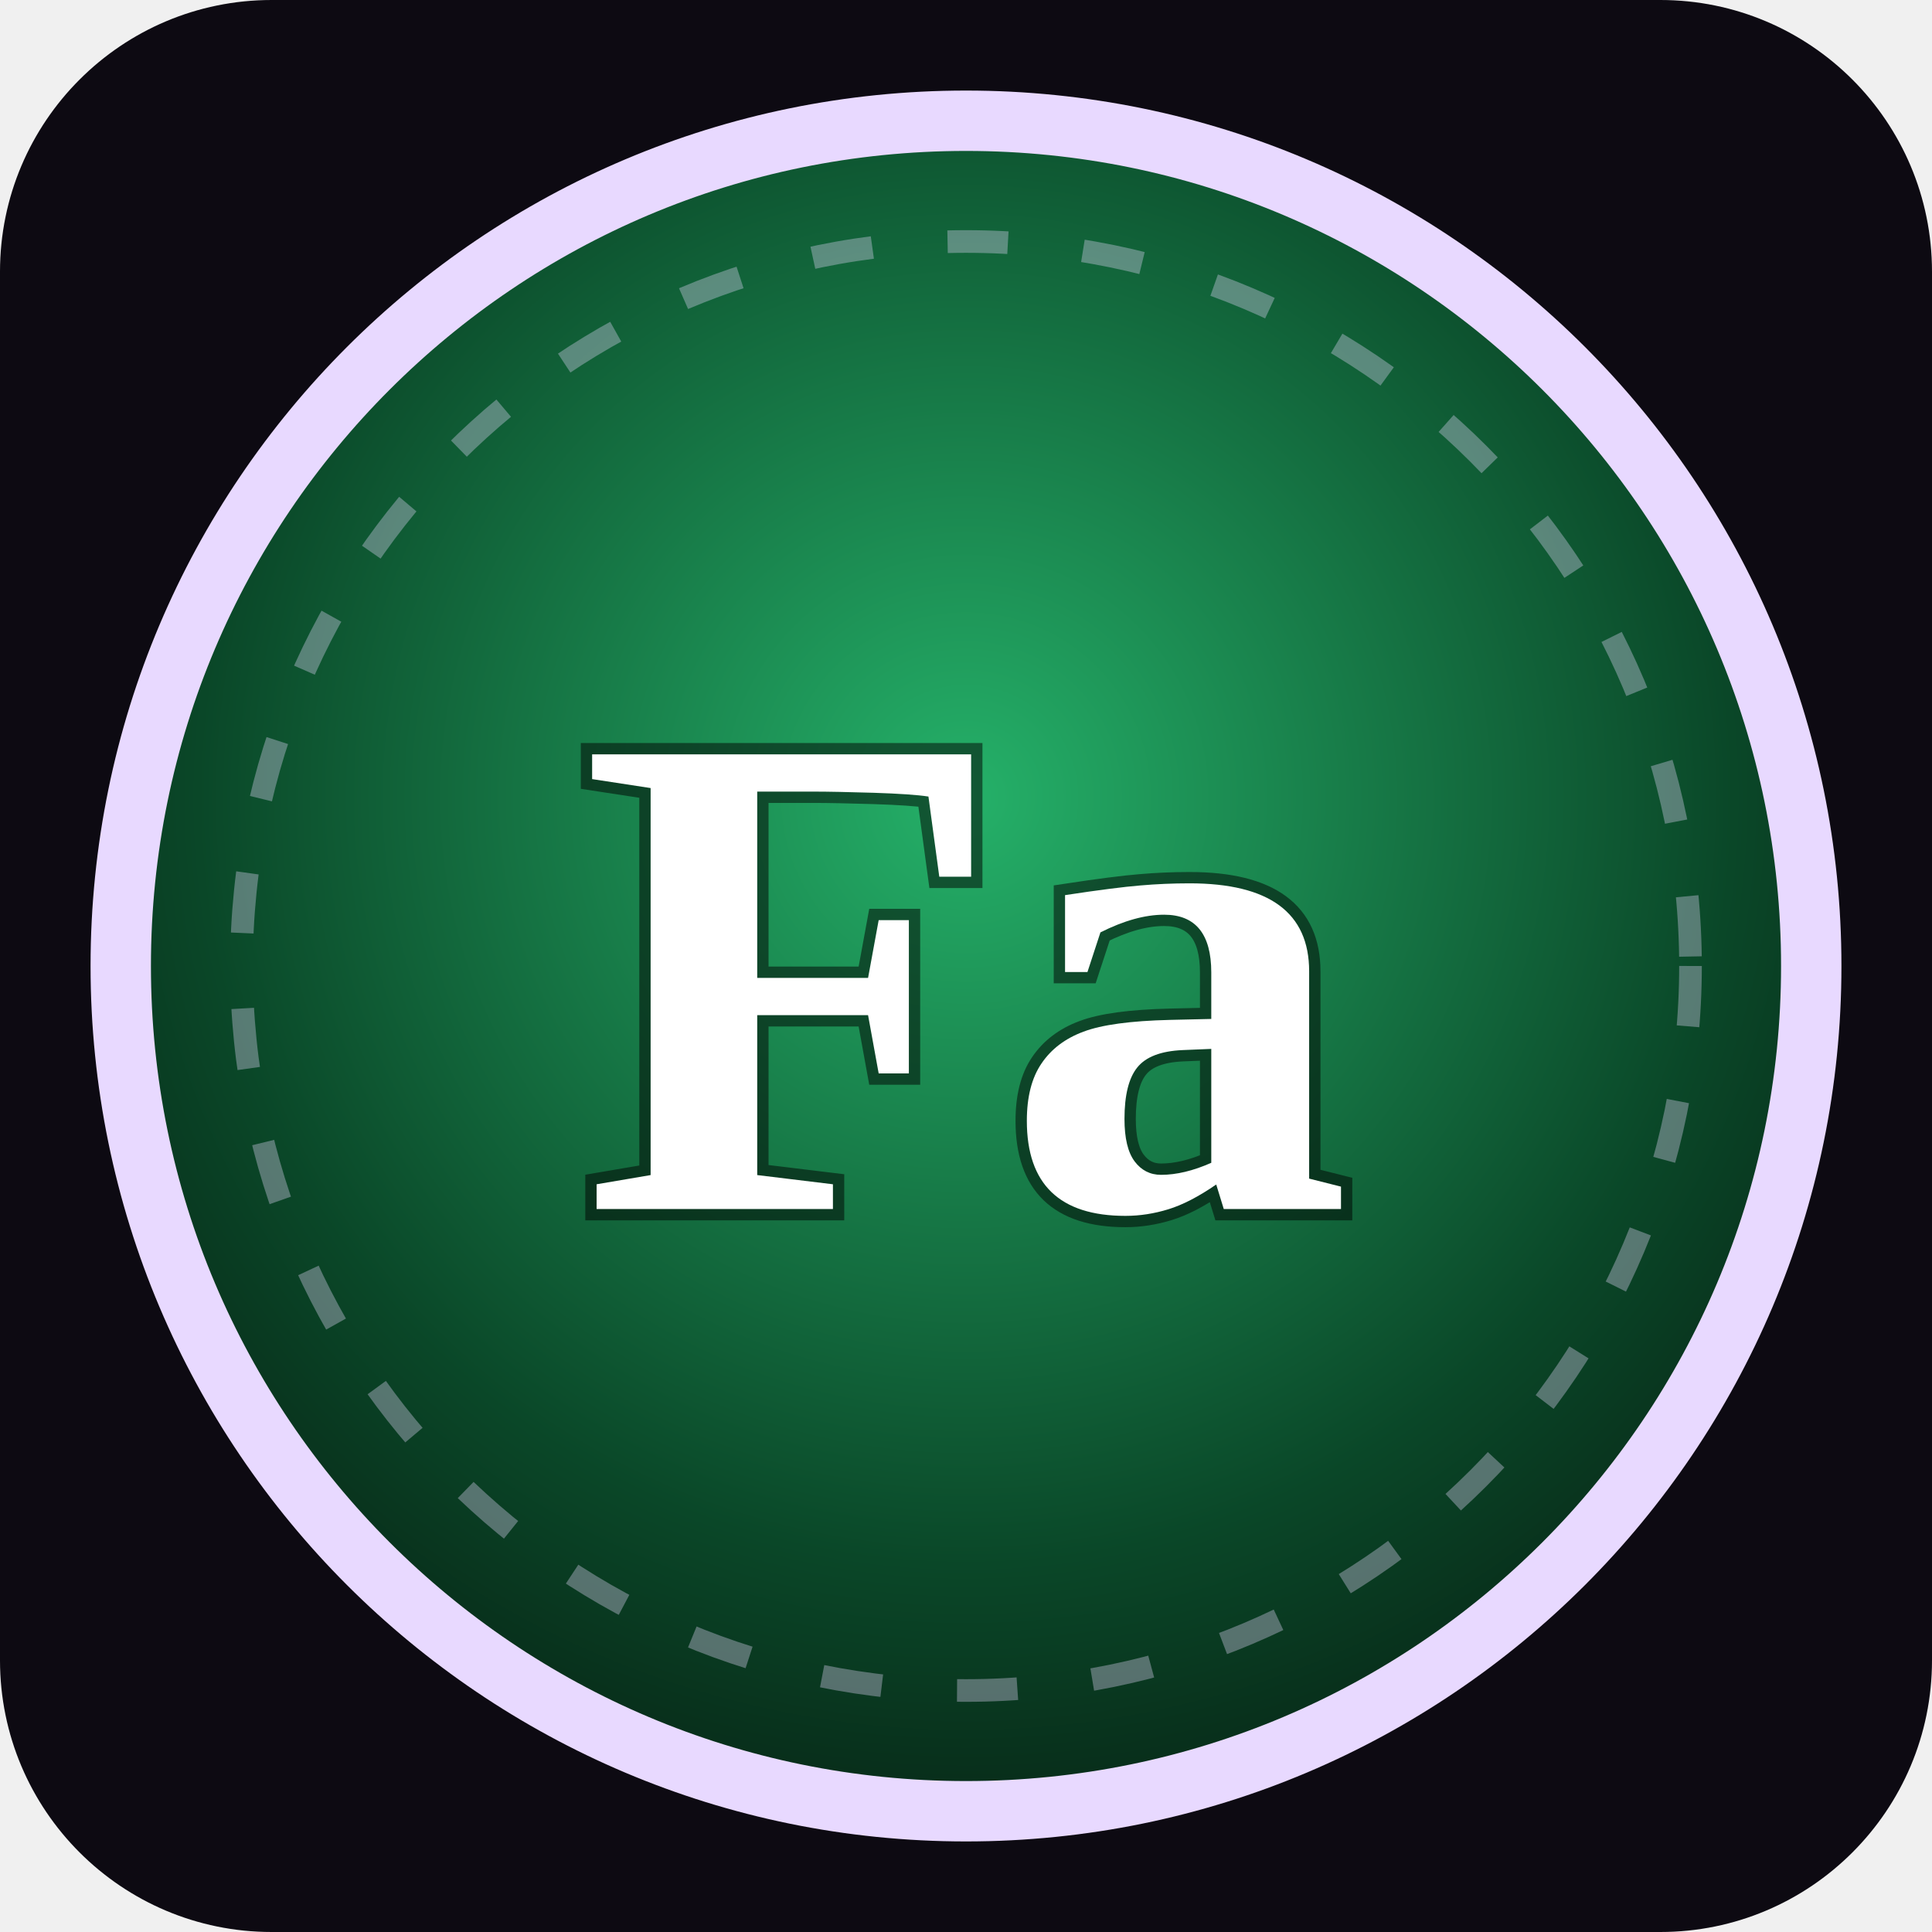
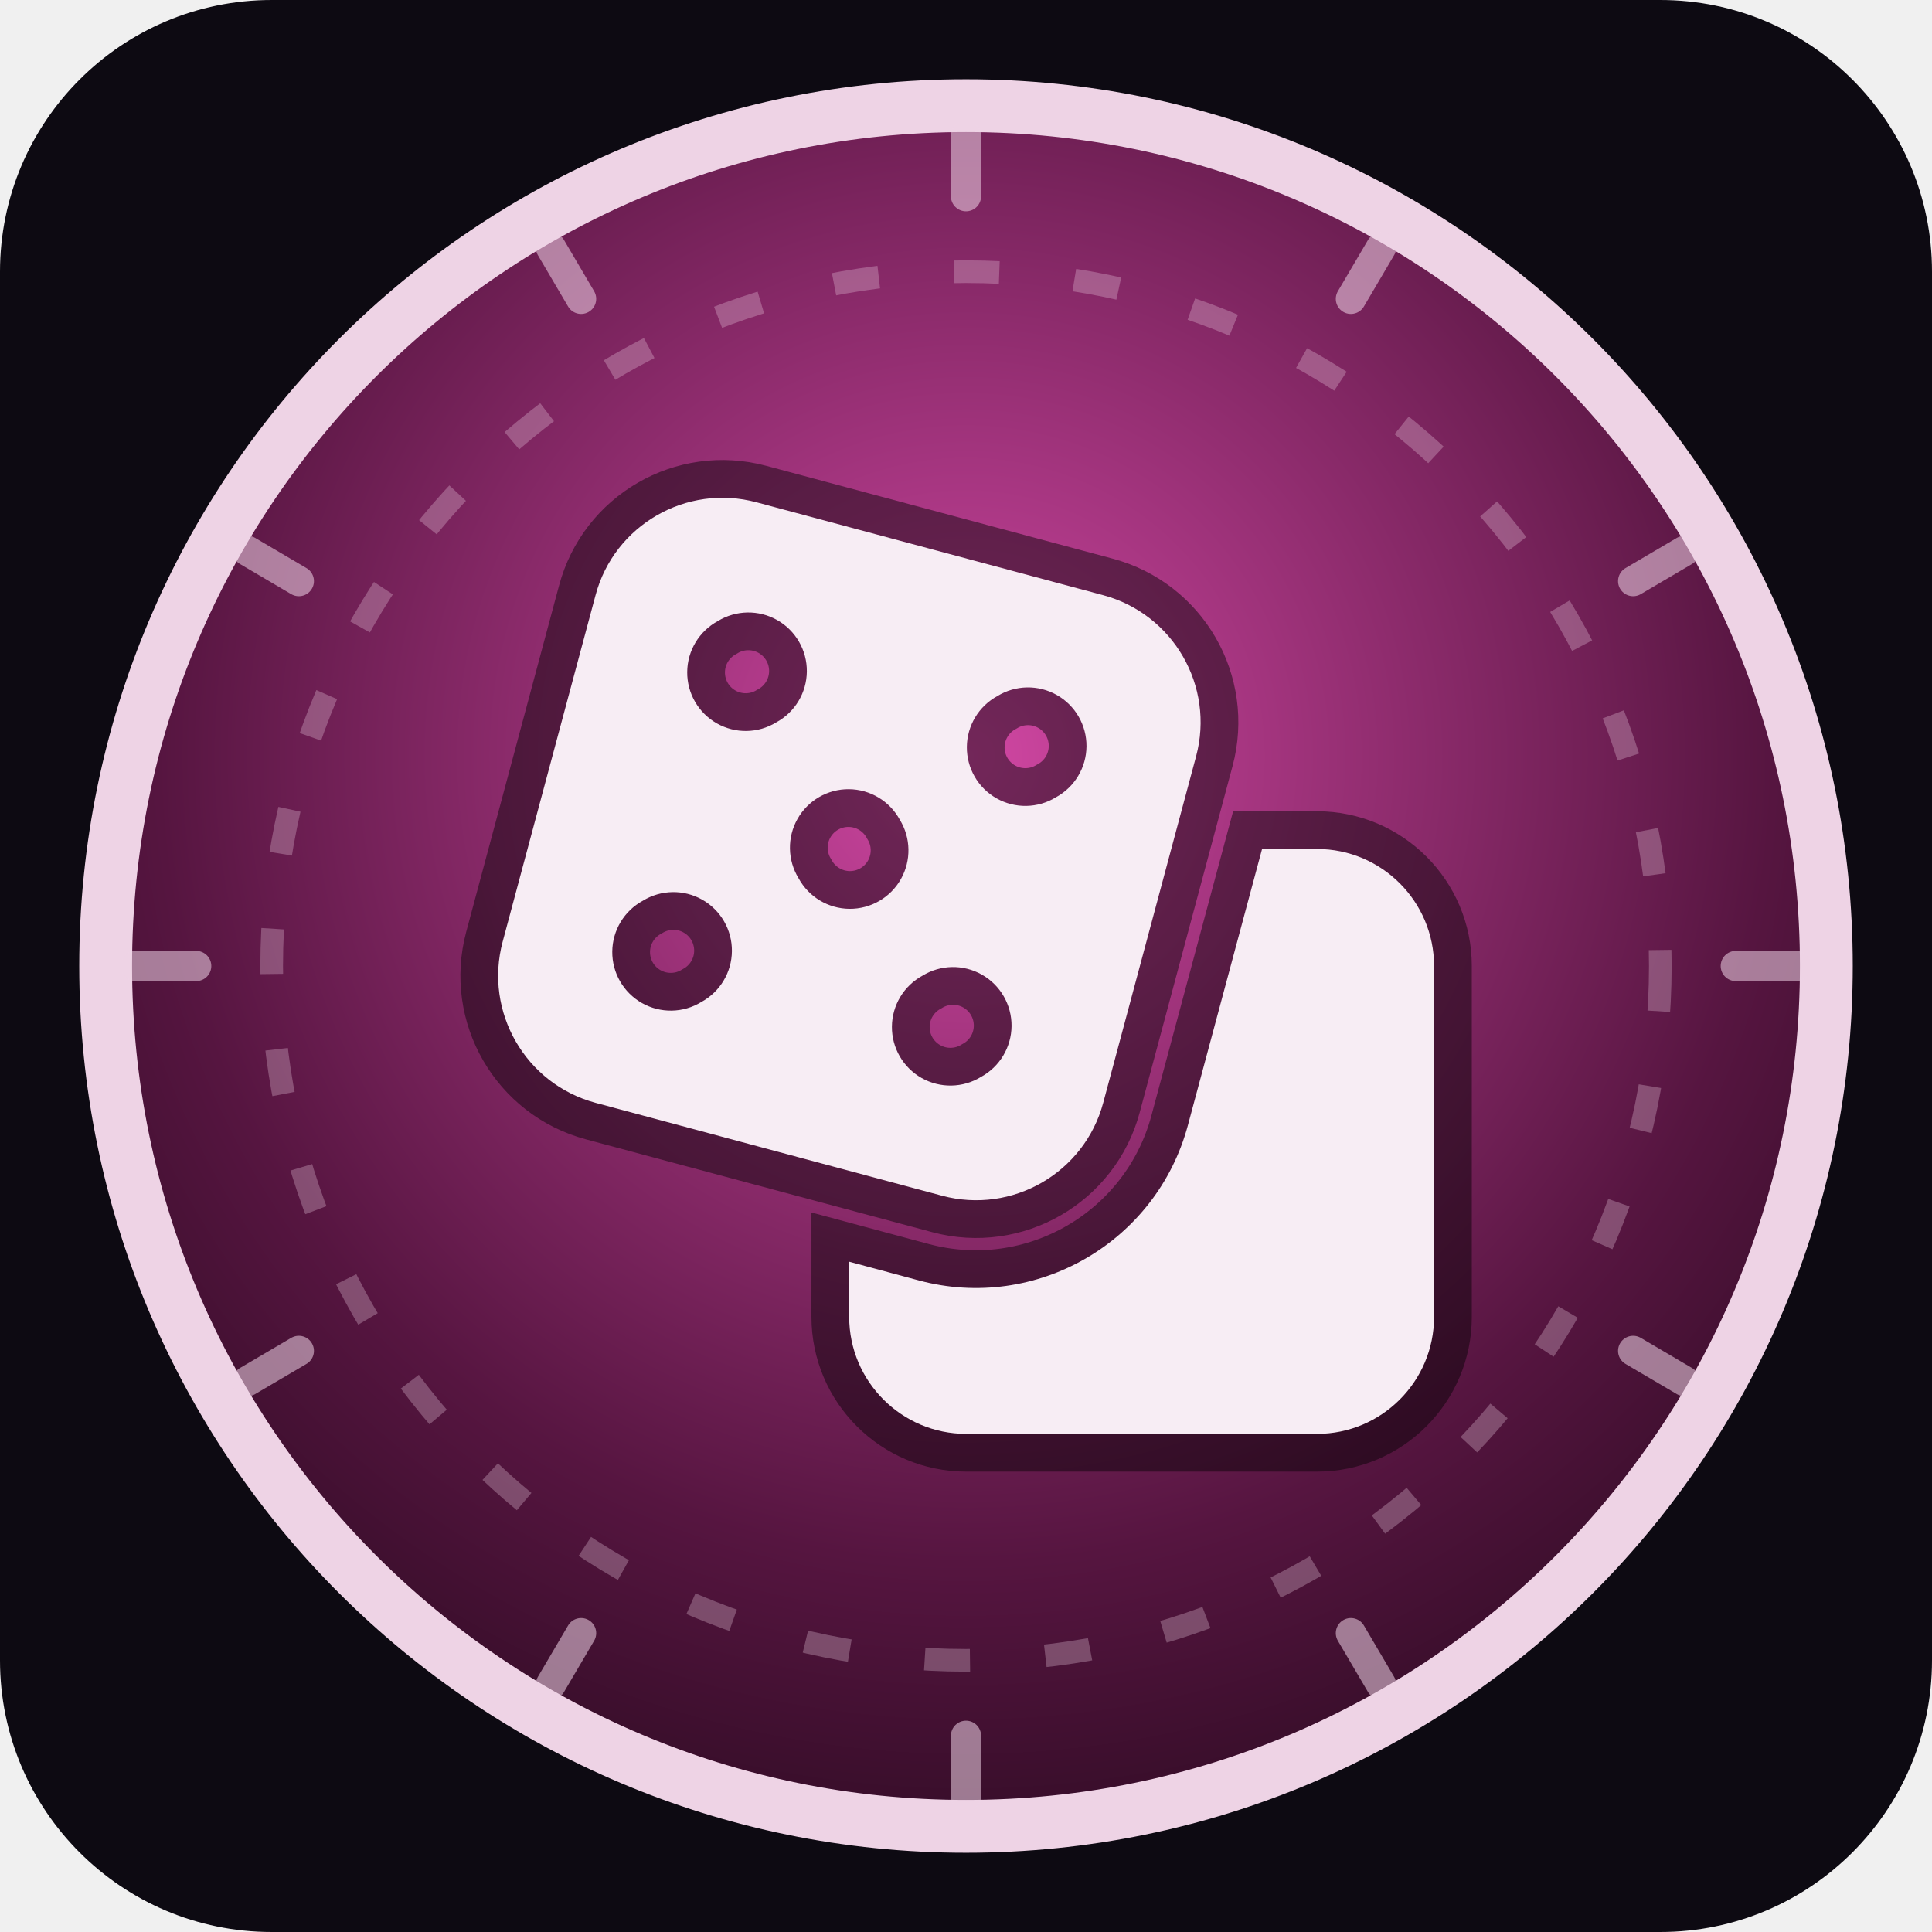
- <svg xmlns="http://www.w3.org/2000/svg" viewBox="0 0 128 128">
+ <svg xmlns="http://www.w3.org/2000/svg" viewBox="0 0 128 128" role="img" aria-label="fate">
  <defs>
-     <radialGradient id="g" cx="50%" cy="40%" r="65%">
-       <stop offset="0%" stop-color="hsl(149,65%,42%)" />
-       <stop offset="70%" stop-color="hsl(149,75%,16%)" />
-       <stop offset="100%" stop-color="hsl(149,65%,8%)" />
+     <radialGradient id="g" cx="50%" cy="38%" r="68%">
+       <stop offset="0%" stop-color="hsl(320,60%,55%)" />
+       <stop offset="68%" stop-color="hsl(320,60%,21%)" />
+       <stop offset="100%" stop-color="hsl(320,60%,10%)" />
    </radialGradient>
  </defs>
  <rect width="128" height="128" rx="18" fill="#0d0a12" />
-   <circle cx="64" cy="64" r="56" fill="url(#g)" />
-   <circle cx="64" cy="64" r="56" fill="none" stroke="#e8d9ff" stroke-width="4" />
-   <circle cx="64" cy="64" r="48" fill="none" stroke="#e8d9ff" stroke-opacity=".35" stroke-width="1.5" stroke-dasharray="4 5" />
-   <text x="64" y="64" dy=".35em" text-anchor="middle" font-family="Georgia, 'Times New Roman', serif" font-weight="bold" font-size="46" fill="#ffffff" stroke="#000" stroke-opacity=".5" stroke-width="1.5" paint-order="stroke">Fa</text>
+   <circle cx="64" cy="64" r="57" fill="url(#g)" />
+   <circle cx="64" cy="64" r="57" fill="none" stroke="hsl(320,45%,88%)" stroke-width="3.5" />
+   <g stroke="hsl(320,45%,88%)" stroke-opacity=".55" stroke-width="2" stroke-linecap="round">
+     <line x1="38.5" y1="19.8" x2="36.5" y2="16.4" />
+     <line x1="64.0" y1="13.0" x2="64.0" y2="9.0" />
+     <line x1="89.5" y1="19.8" x2="91.5" y2="16.4" />
+     <line x1="108.2" y1="38.5" x2="111.6" y2="36.5" />
+     <line x1="115.0" y1="64.0" x2="119.0" y2="64.0" />
+     <line x1="108.2" y1="89.5" x2="111.6" y2="91.5" />
+     <line x1="89.5" y1="108.2" x2="91.5" y2="111.6" />
+     <line x1="64.0" y1="115.0" x2="64.0" y2="119.0" />
+     <line x1="38.5" y1="108.2" x2="36.5" y2="111.6" />
+     <line x1="19.8" y1="89.5" x2="16.4" y2="91.5" />
+     <line x1="13.0" y1="64.0" x2="9.0" y2="64.0" />
+     <line x1="19.8" y1="38.5" x2="16.4" y2="36.5" />
+   </g>
+   <circle cx="64" cy="64" r="46" fill="none" stroke="hsl(320,45%,88%)" stroke-opacity=".3" stroke-width="1.5" stroke-dasharray="3 5" />
+   <g transform="translate(33.00 33.00) scale(0.12109)" fill="hsl(320,40%,95%)" stroke="#000" stroke-opacity=".45" stroke-width="41.3" paint-order="stroke">
+     <path d="M141.4 2.3C103-8 63.5 14.8 53.3 53.2L2.5 242.7C-7.8 281.1 15 320.6 53.4 330.9l189.5 50.8c38.4 10.3 77.9-12.5 88.2-50.9l50.8-189.5c10.3-38.4-12.5-77.9-50.9-88.2L141.4 2.3zm23 205.7a32 32 0 1 1 55.4-32 32 32 0 1 1 -55.4 32zM79.2 220.3a32 32 0 1 1 32 55.4 32 32 0 1 1 -32-55.4zm185 96.4a32 32 0 1 1 -32-55.4 32 32 0 1 1 32 55.4zm9-208.4a32 32 0 1 1 32 55.4 32 32 0 1 1 -32-55.4zm-121 14.4a32 32 0 1 1 -32-55.4 32 32 0 1 1 32 55.4zM418 192L377.4 343.2c-17.2 64-83 102-147 84.9l-38.3-10.3 0 30.2c0 35.3 28.7 64 64 64l192 0c35.3 0 64-28.7 64-64l0-192c0-35.3-28.7-64-64-64L418 192z" />
+   </g>
</svg>
